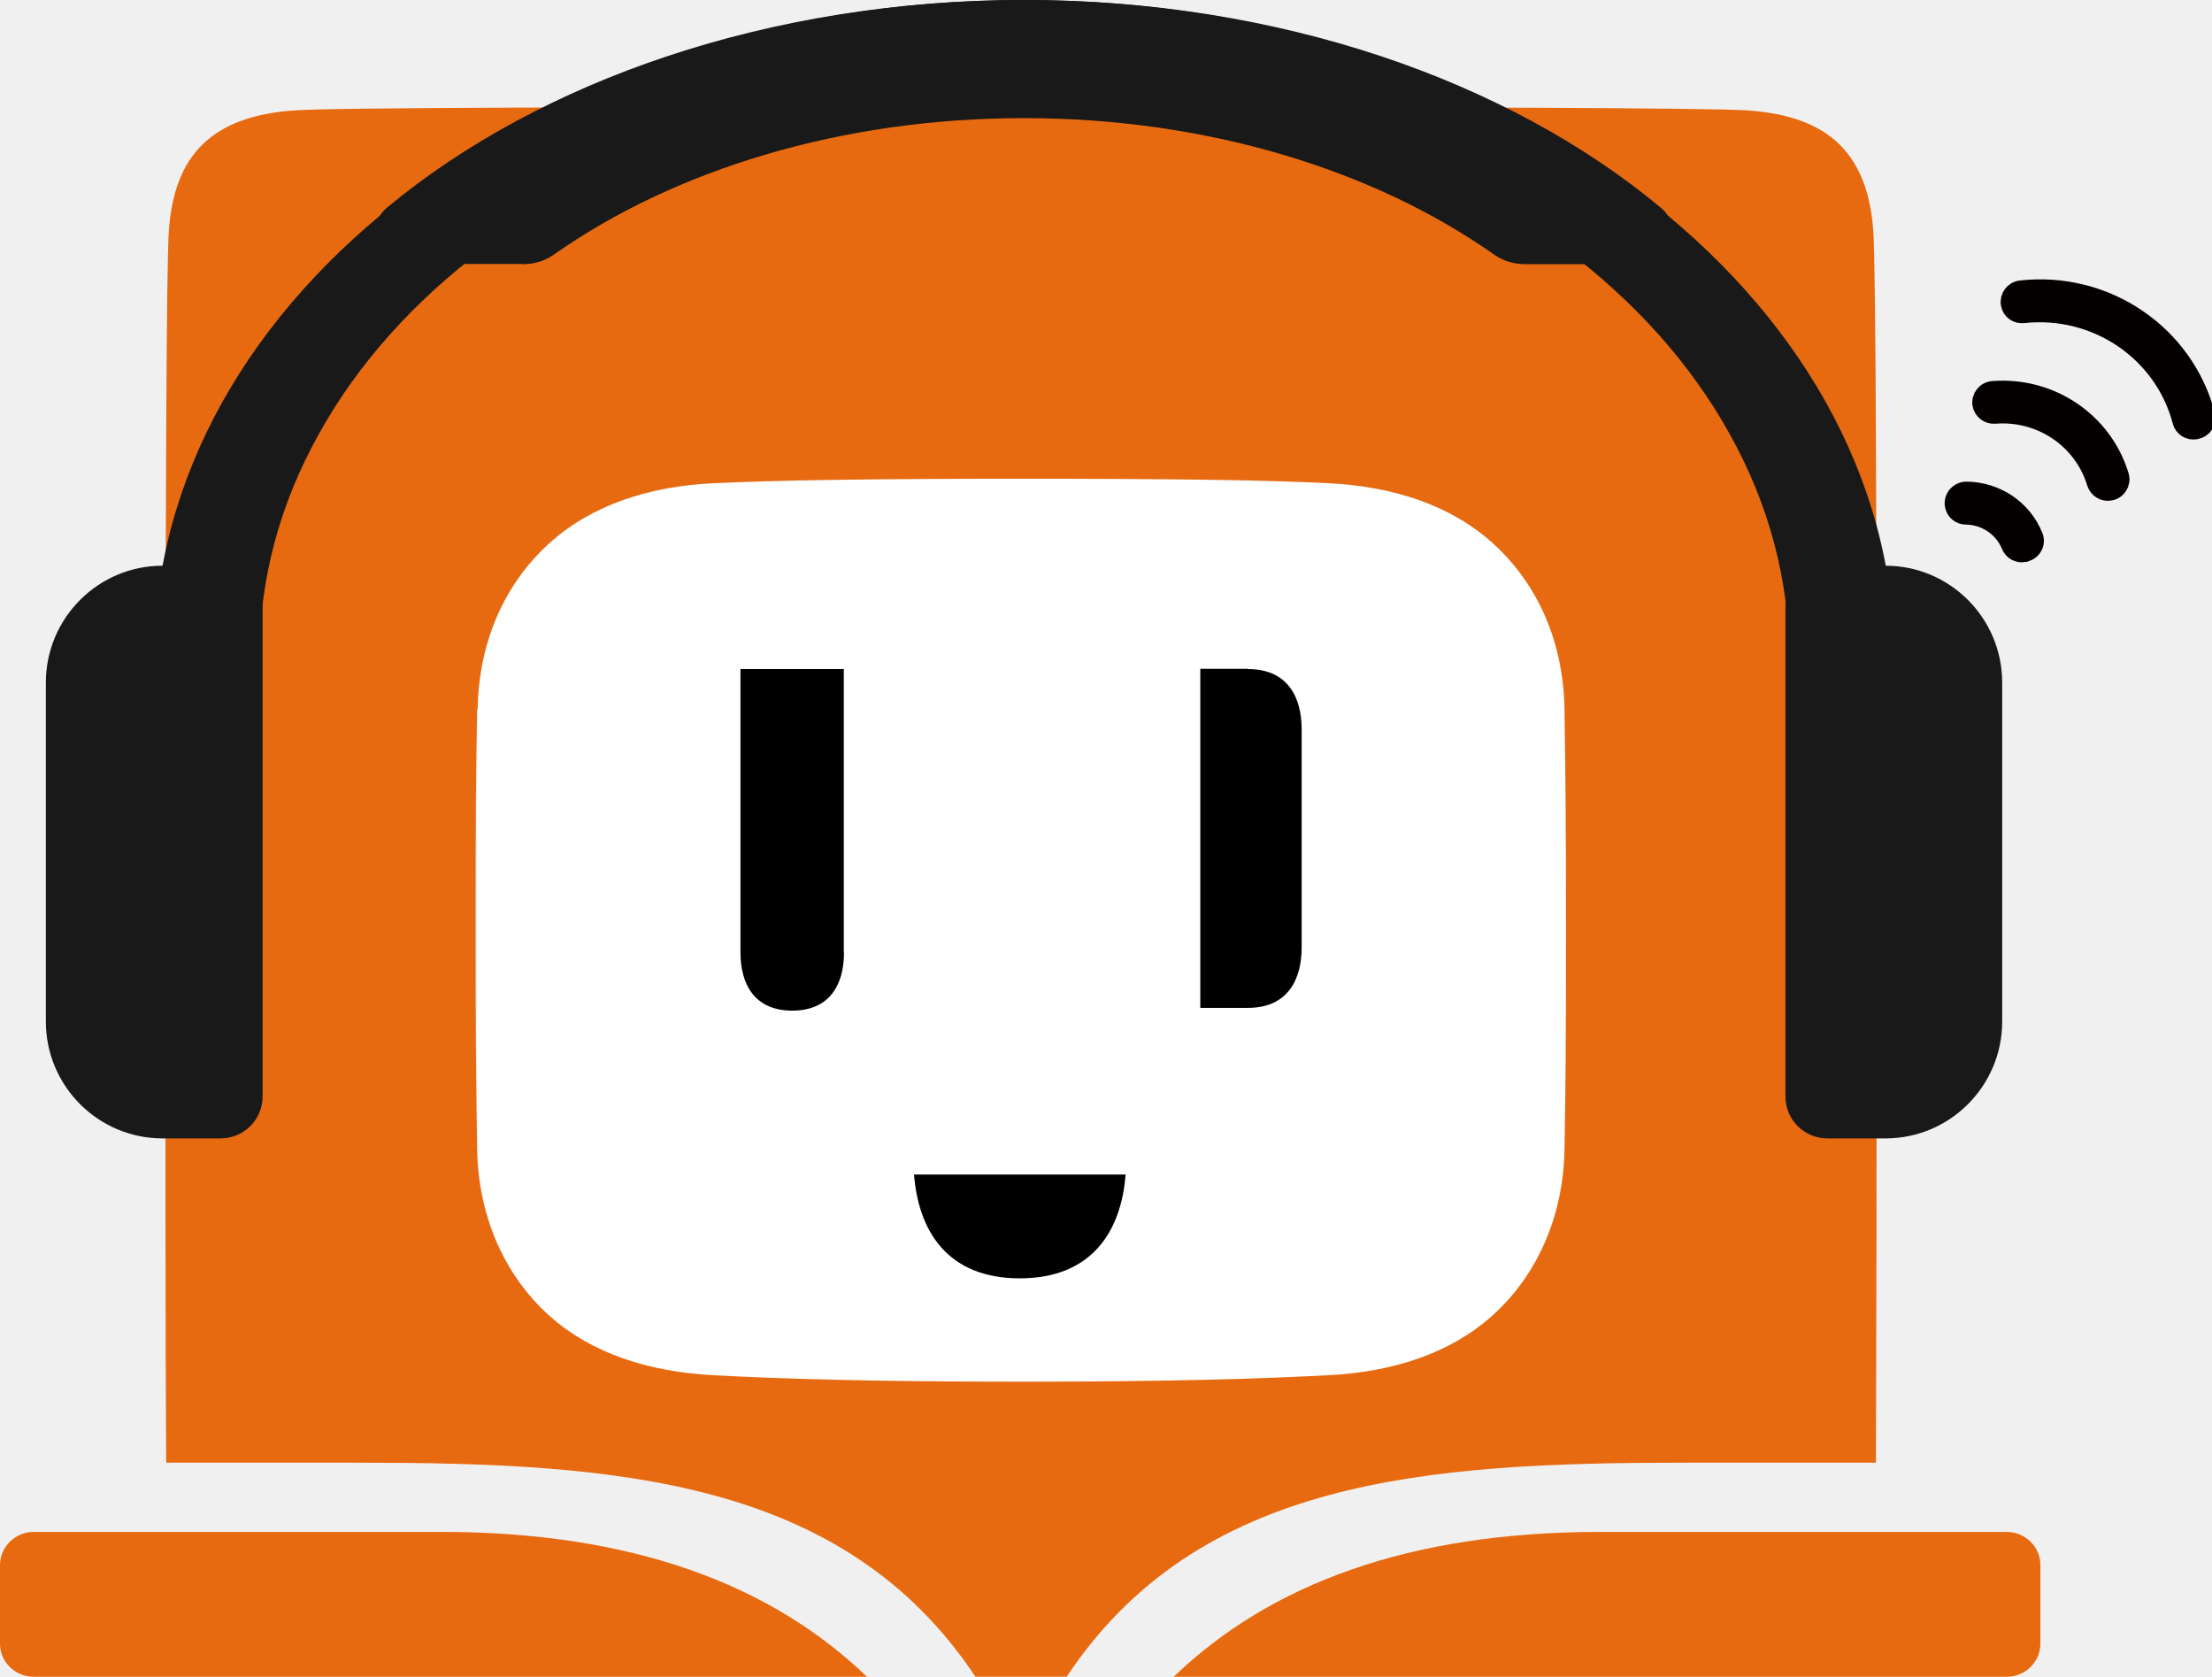
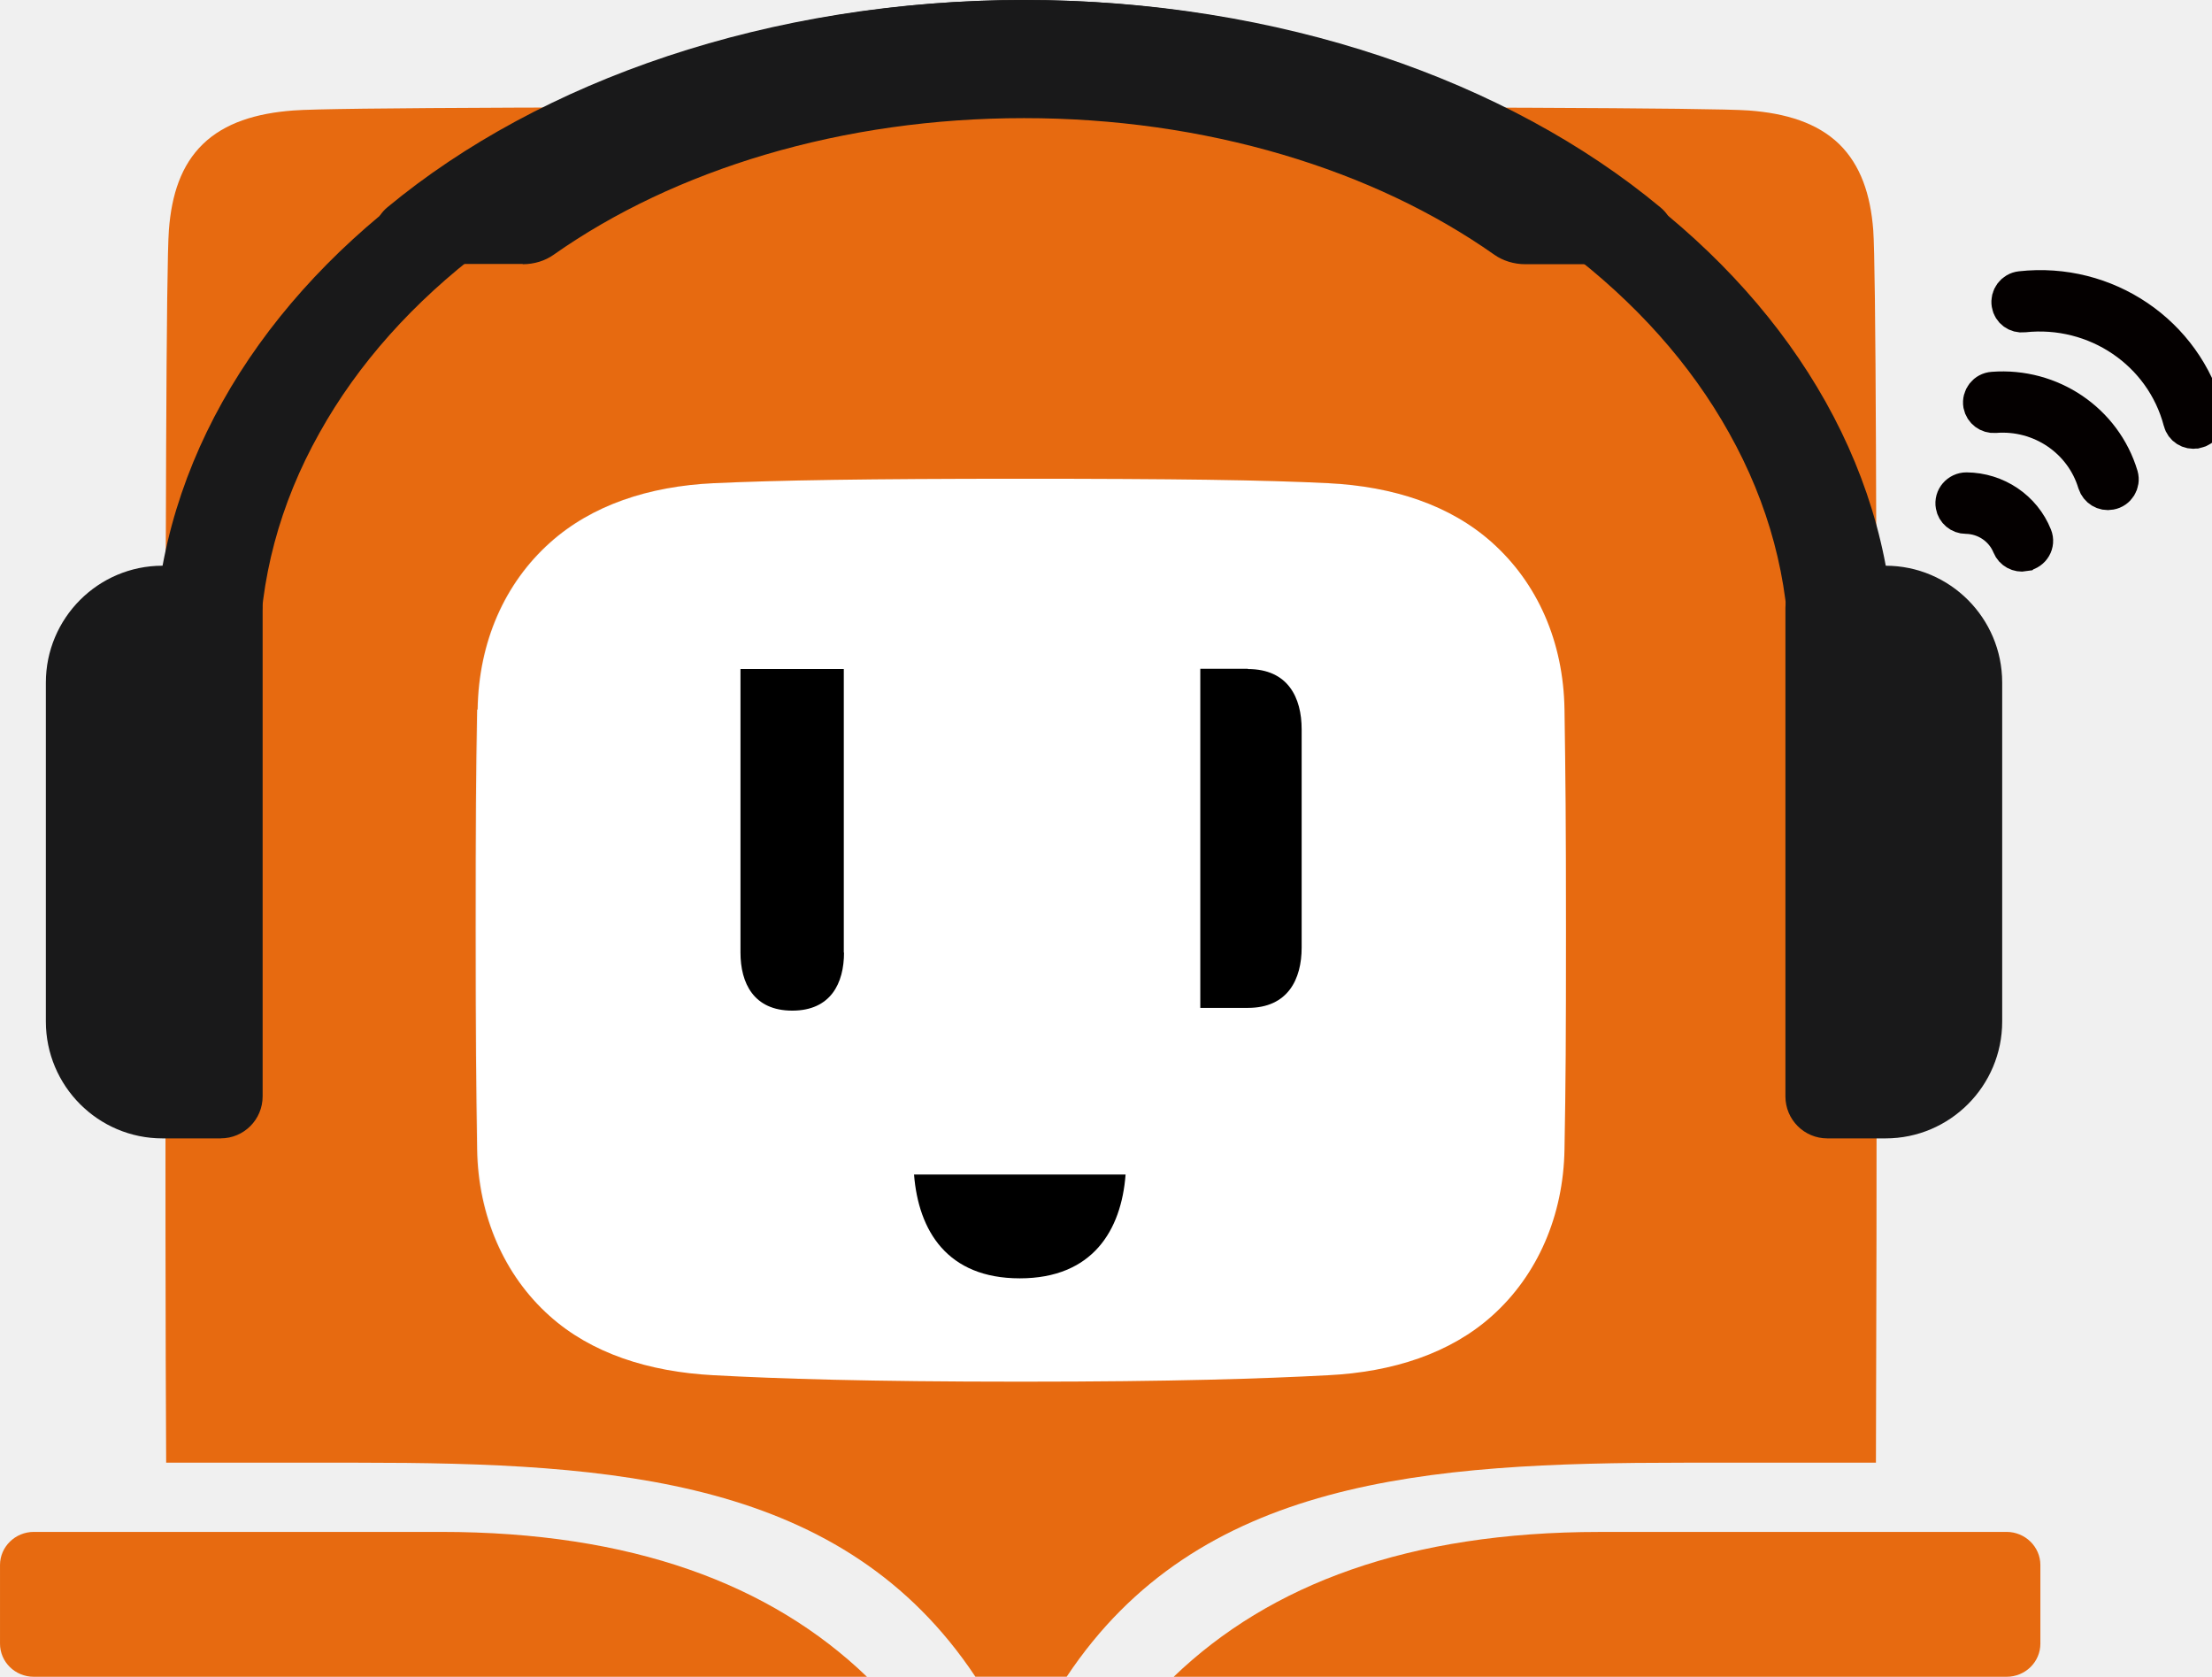
<svg xmlns="http://www.w3.org/2000/svg" width="59.776" height="45.303" viewBox="0 0 59.776 45.303" fill="none" version="1.1" id="svg1345">
  <g clip-path="url(#clip0_485_26124)" id="g1338" transform="translate(-0.427734,-0.535156)">
    <path d="m 36.336,13.59 c -1.766,-0.087 -4.151,-0.12 -8.303,-0.12 -4.151,0 -6.55,0.033 -8.303,0.12 -1.752,0.087 -3.298,0.594 -4.424,1.609 -1.226,1.095 -1.932,2.684 -1.959,4.514 -0.027,1.836 -0.04,2.978 -0.04,5.943 0,2.965 0.007,4.134 0.04,5.943 0.027,1.81 0.733,3.419 1.959,4.514 1.126,1.008 2.672,1.516 4.431,1.609 1.759,0.093 4.151,0.174 8.303,0.174 4.151,0 6.537,-0.08 8.302,-0.174 1.759,-0.093 3.298,-0.594 4.431,-1.609 1.226,-1.095 1.932,-2.704 1.959,-4.514 0.027,-1.81 0.04,-2.972 0.04,-5.937 0,-2.965 -0.007,-4.107 -0.04,-5.943 -0.033,-1.836 -0.733,-3.419 -1.959,-4.514 -1.126,-1.008 -2.672,-1.523 -4.424,-1.609 z" fill="#ffffff" id="path1306" />
    <path d="m 26.794,45.838 c 0.406,0 0.813,0 1.233,0 0.42,0 0.82,0 1.226,0 3.558,-5.349 9.695,-5.783 16.685,-5.783 h 5.184 c 0.013,-3.372 0.02,-8.114 0.02,-13.89 0,-11.145 -0.02,-18.464 -0.093,-19.419 C 50.975,5.791 50.709,4.996 50.129,4.428 49.536,3.854 48.69,3.594 47.683,3.52 46.691,3.447 39.348,3.427 28.02,3.427 16.692,3.427 9.363,3.44 8.357,3.52 7.351,3.594 6.504,3.854 5.911,4.428 5.325,4.996 5.065,5.791 4.992,6.746 4.918,7.694 4.898,15.02 4.898,26.165 c 0,5.783 0,10.524 0.02,13.89 h 5.184 c 6.99,0 13.127,0.434 16.685,5.783 z M 13.334,19.707 c 0.027,-1.83 0.733,-3.419 1.959,-4.514 1.126,-1.008 2.665,-1.522 4.424,-1.603 1.759,-0.08 4.151,-0.12 8.303,-0.12 4.151,0 6.537,0.033 8.302,0.12 1.759,0.087 3.298,0.594 4.425,1.603 1.226,1.095 1.932,2.678 1.959,4.514 0.027,1.836 0.04,2.965 0.04,5.937 0,2.972 -0.007,4.127 -0.04,5.937 -0.027,1.803 -0.733,3.412 -1.959,4.508 -1.126,1.008 -2.672,1.516 -4.431,1.603 -1.766,0.093 -4.151,0.174 -8.303,0.174 -4.151,0 -6.55,-0.08 -8.303,-0.174 -1.759,-0.093 -3.305,-0.594 -4.431,-1.603 -1.226,-1.095 -1.932,-2.704 -1.959,-4.508 -0.027,-1.803 -0.04,-2.972 -0.04,-5.937 0,-2.965 0.007,-4.1 0.04,-5.937 z" fill="#e76a10" id="path1308" />
    <path d="m 34.15,18.605 h -1.286 v 9.162 h 1.286 c 1.086,0 1.453,-0.781 1.453,-1.629 v -5.897 c 0,-0.855 -0.366,-1.629 -1.453,-1.629 z" fill="#000000" id="path1310" />
    <path d="m 25.128,32.269 c 0.12,1.516 0.893,2.805 2.858,2.805 1.966,0 2.745,-1.296 2.859,-2.805 h -5.724 z" fill="#000000" id="path1312" />
    <path d="m 23.236,26.272 c 0,0.821 -0.353,1.569 -1.399,1.569 -1.046,0 -1.399,-0.748 -1.399,-1.569 v -7.66 h 2.792 v 7.66 z" fill="#000000" id="path1314" />
    <path d="M 12.342,41.925 H 1.341 c -0.5,0 -0.913,0.401 -0.913,0.895 v 2.124 c 0,0.494 0.406,0.895 0.913,0.895 H 23.856 C 21.25,43.334 17.499,41.925 12.342,41.925 Z" fill="#e76a10" id="path1316" />
    <path d="m 43.652,41.925 h 11.001 c 0.5,0 0.913,0.401 0.913,0.895 v 2.124 c 0,0.494 -0.406,0.895 -0.913,0.895 H 32.145 c 2.605,-2.504 6.357,-3.913 11.514,-3.913 z" fill="#e76a10" id="path1318" />
-     <path d="m 57.452,13.811 c -0.167,0.033 -0.327,-0.067 -0.38,-0.227 -0.353,-1.175 -1.493,-1.95 -2.739,-1.85 -0.167,0.013 -0.32,-0.1 -0.353,-0.267 -0.033,-0.194 0.107,-0.374 0.306,-0.387 1.559,-0.12 2.985,0.848 3.425,2.317 0.053,0.187 -0.067,0.381 -0.26,0.414 z" fill="#040000" stroke="#040000" stroke-width="0.5" stroke-miterlimit="10" id="path1320" />
-     <path d="M 59.765,12.155 C 59.592,12.188 59.425,12.081 59.385,11.915 58.892,10.038 57.073,8.803 55.107,9.016 54.934,9.036 54.774,8.923 54.747,8.749 54.714,8.562 54.847,8.382 55.041,8.362 c 2.292,-0.254 4.418,1.189 4.997,3.386 0.047,0.187 -0.073,0.367 -0.267,0.407 z" fill="#040000" stroke="#040000" stroke-width="0.5" stroke-miterlimit="10" id="path1322" />
-     <path d="m 55.127,15.474 c -0.153,0.027 -0.306,-0.053 -0.366,-0.2 -0.2,-0.487 -0.673,-0.808 -1.206,-0.815 -0.16,0 -0.293,-0.114 -0.32,-0.267 -0.04,-0.207 0.127,-0.394 0.333,-0.394 0.806,0.007 1.526,0.494 1.819,1.229 0.08,0.194 -0.047,0.407 -0.253,0.441 z" fill="#040000" stroke="#040000" stroke-width="0.5" stroke-miterlimit="10" id="path1324" />
+     <path d="m 57.452,13.811 c -0.167,0.033 -0.327,-0.067 -0.38,-0.227 -0.353,-1.175 -1.493,-1.95 -2.739,-1.85 -0.167,0.013 -0.32,-0.1 -0.353,-0.267 -0.033,-0.194 0.107,-0.374 0.306,-0.387 1.559,-0.12 2.985,0.848 3.425,2.317 0.053,0.187 -0.067,0.381 -0.26,0.414 z" fill="#040000" stroke="#040000" strokeWidth="0.5" stroke-miterlimit="10" id="path1320" />
+     <path d="M 59.765,12.155 C 59.592,12.188 59.425,12.081 59.385,11.915 58.892,10.038 57.073,8.803 55.107,9.016 54.934,9.036 54.774,8.923 54.747,8.749 54.714,8.562 54.847,8.382 55.041,8.362 c 2.292,-0.254 4.418,1.189 4.997,3.386 0.047,0.187 -0.073,0.367 -0.267,0.407 z" fill="#040000" stroke="#040000" strokeWidth="0.5" stroke-miterlimit="10" id="path1322" />
+     <path d="m 55.127,15.474 c -0.153,0.027 -0.306,-0.053 -0.366,-0.2 -0.2,-0.487 -0.673,-0.808 -1.206,-0.815 -0.16,0 -0.293,-0.114 -0.32,-0.267 -0.04,-0.207 0.127,-0.394 0.333,-0.394 0.806,0.007 1.526,0.494 1.819,1.229 0.08,0.194 -0.047,0.407 -0.253,0.441 z" fill="#040000" stroke="#040000" strokeWidth="0.5" stroke-miterlimit="10" id="path1324" />
    <path d="m 7.437,21.216 v -2.905 c 0,-2.11 0.546,-4.16 1.626,-6.083 1.039,-1.863 2.532,-3.533 4.431,-4.968 1.899,-1.436 4.111,-2.564 6.57,-3.352 2.545,-0.815 5.251,-1.229 8.043,-1.229 2.792,0 5.497,0.414 8.043,1.229 2.459,0.788 4.671,1.917 6.57,3.352 1.899,1.436 3.392,3.105 4.431,4.968 1.079,1.923 1.626,3.973 1.626,6.083 v 2.905 h 2.845 V 18.312 C 51.601,8.495 41.08,0.535 28.1,0.535 15.113,0.535 4.592,8.495 4.592,18.312 v 2.905 z" fill="#19191a" id="path1326" />
    <path d="m 48.71,30.051 h -1.006 c -1.513,0 -2.739,-1.229 -2.739,-2.745 V 19.807 c 0,-1.516 1.226,-2.745 2.739,-2.745 H 48.71 Z" fill="#e76a10" id="path1328" />
    <path d="m 7.49,17.062 h 1.006 c 1.513,0 2.739,1.229 2.739,2.745 v 7.499 c 0,1.516 -1.226,2.745 -2.739,2.745 H 7.49 Z" fill="#e76a10" id="path1330" />
    <path d="m 14.553,7.674 c 0.313,0 0.606,-0.093 0.833,-0.254 1.653,-1.162 3.578,-2.07 5.717,-2.705 2.212,-0.654 4.571,-0.988 6.997,-0.988 2.425,0 4.784,0.334 6.997,0.988 2.139,0.634 4.065,1.543 5.717,2.705 0.227,0.16 0.526,0.254 0.833,0.254 h 2.745 c 1.053,0 1.619,-0.948 0.906,-1.536 C 41.173,2.712 35.003,0.535 28.107,0.535 21.21,0.535 15.033,2.712 10.902,6.131 10.189,6.719 10.755,7.667 11.808,7.667 h 2.745 z" fill="#19191a" id="path1332" />
    <path d="m 49.809,15.82 h 1.573 c 1.739,0 3.152,1.416 3.152,3.159 v 9.155 c 0,1.743 -1.413,3.159 -3.152,3.159 h -1.573 c -0.626,0 -1.133,-0.507 -1.133,-1.135 V 16.956 c 0,-0.628 0.506,-1.135 1.133,-1.135 z" fill="#19191a" id="path1334" />
    <path d="M 6.392,31.293 H 4.819 C 3.08,31.293 1.667,29.877 1.667,28.134 V 18.979 c 0,-1.743 1.413,-3.159 3.152,-3.159 h 1.573 c 0.626,0 1.133,0.507 1.133,1.135 v 13.202 c 0,0.628 -0.506,1.135 -1.133,1.135 z" fill="#19191a" id="path1336" />
  </g>
  <defs id="defs1343">
    <clipPath id="clip0_485_26124">
      <rect width="59.776" height="45.303" fill="#ffffff" transform="translate(0.427734,0.535156)" id="rect1340" x="0" y="0" />
    </clipPath>
  </defs>
</svg>
